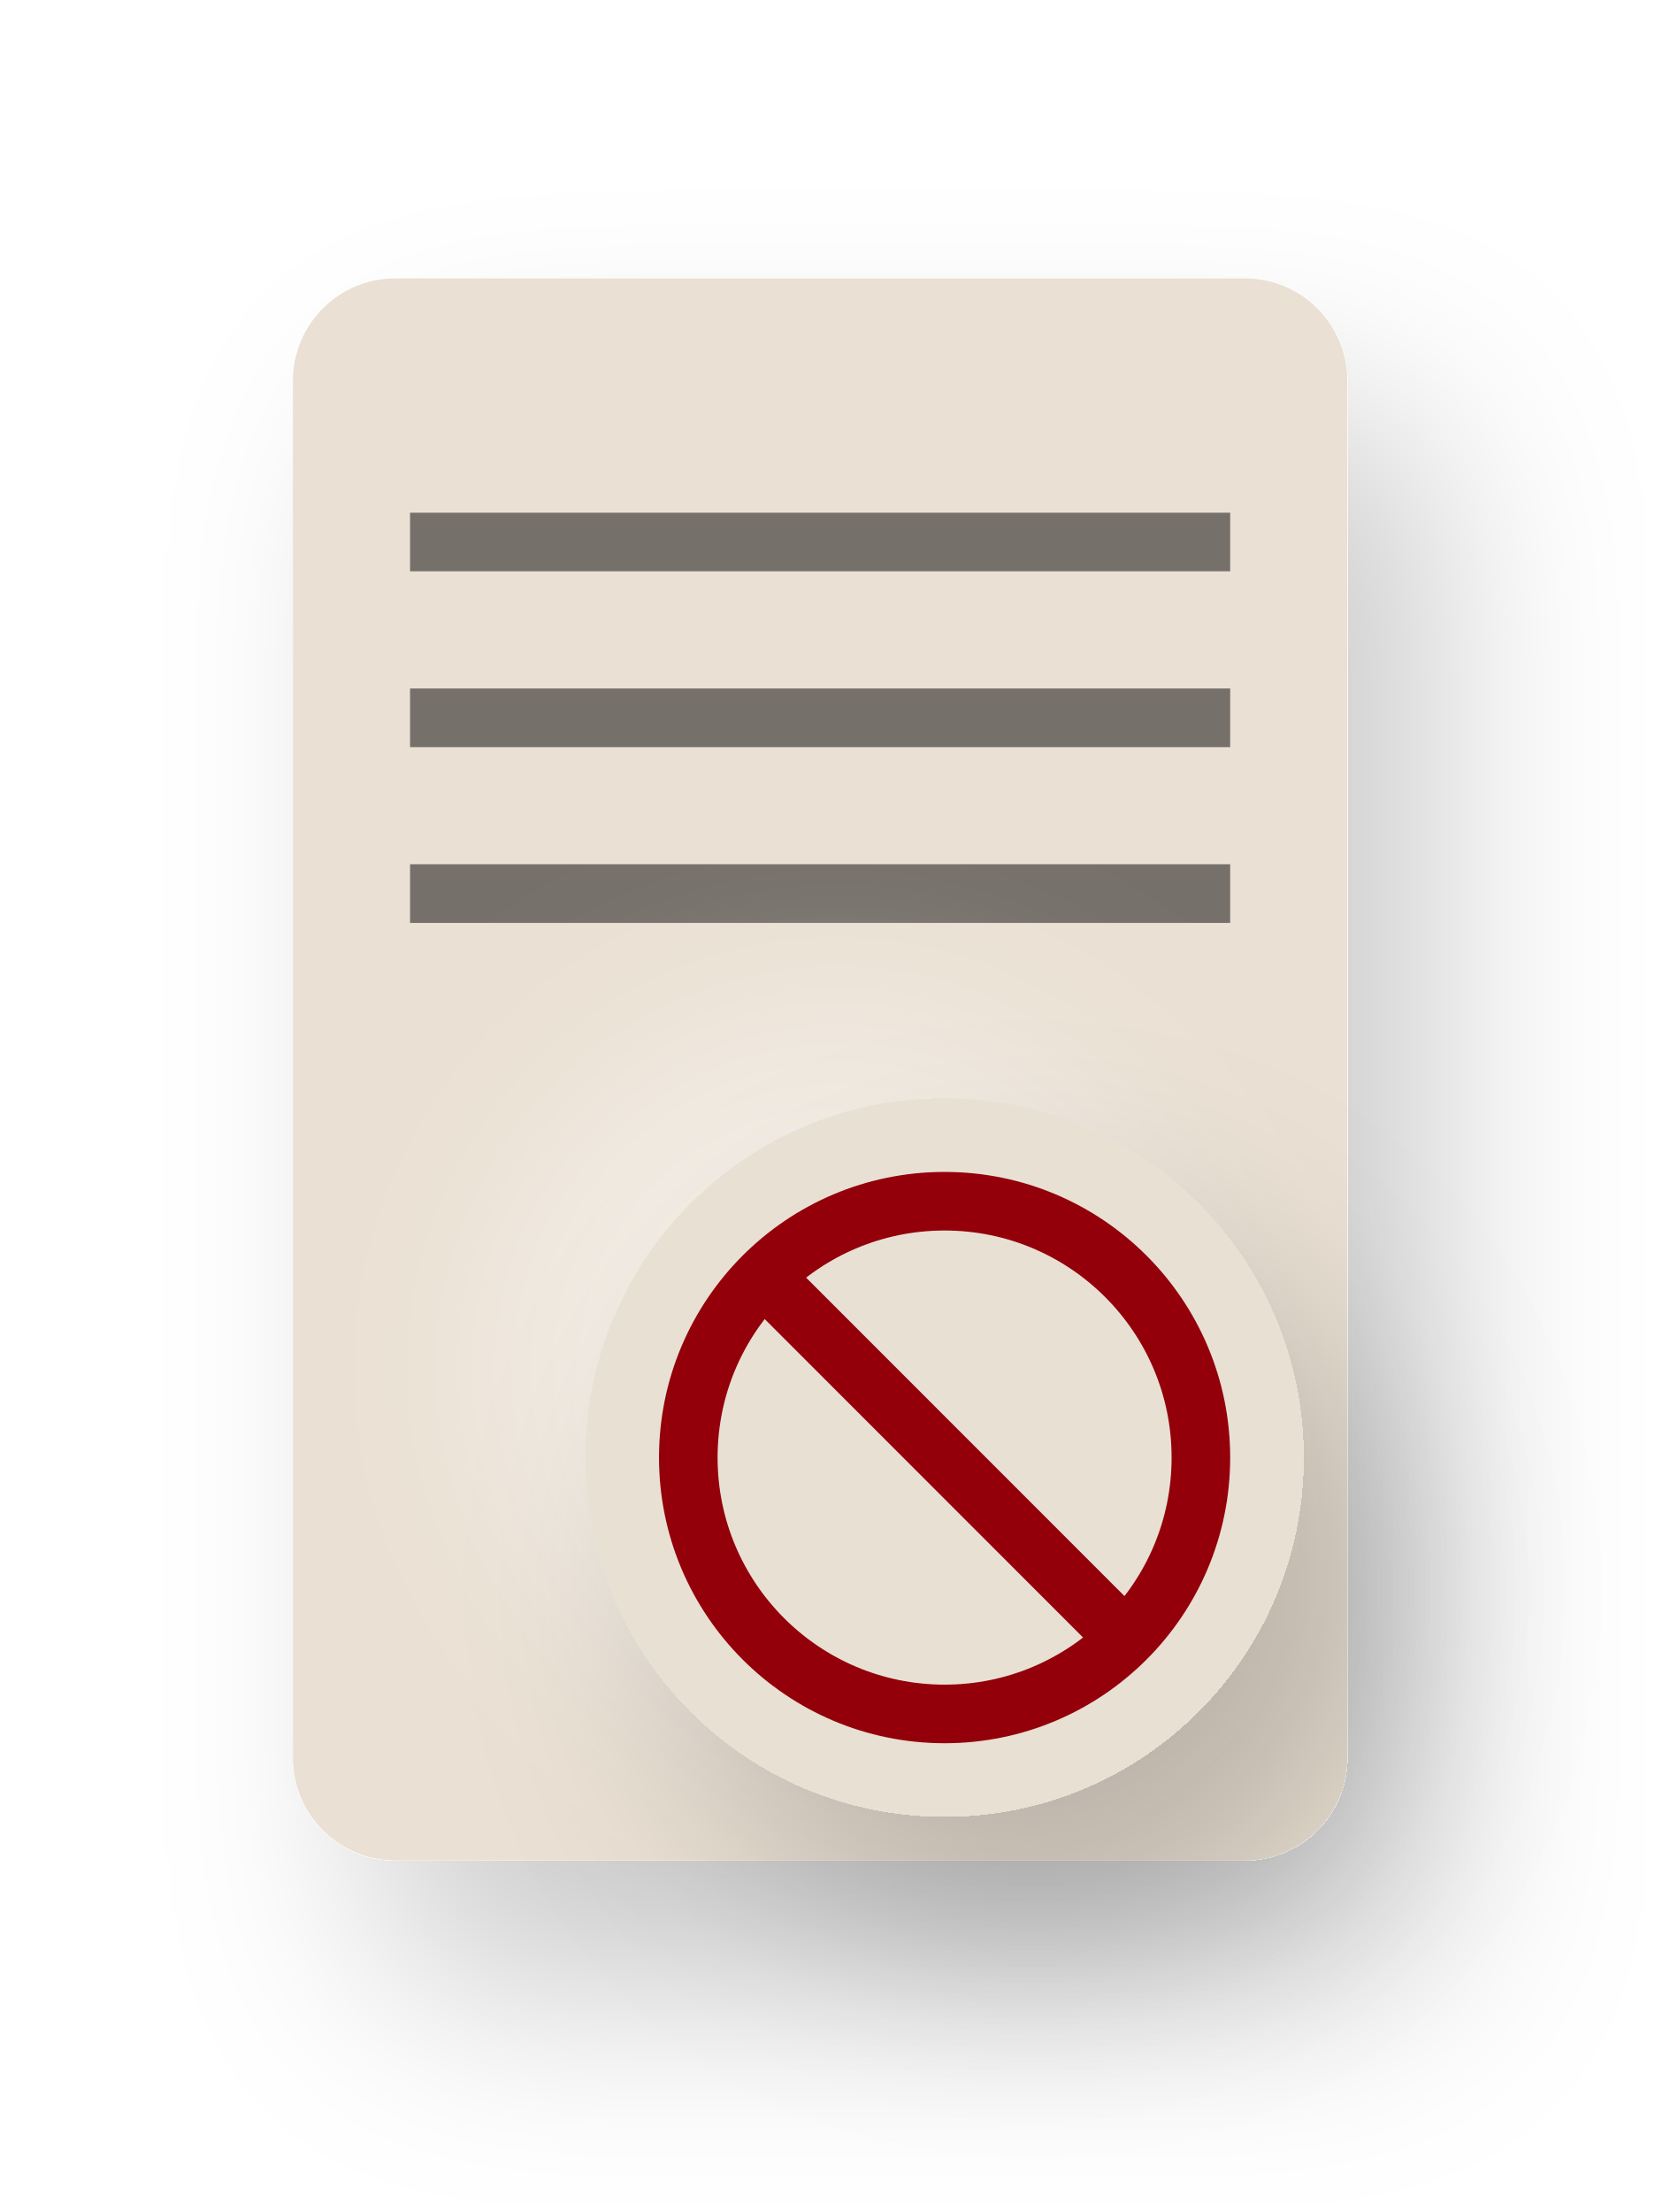
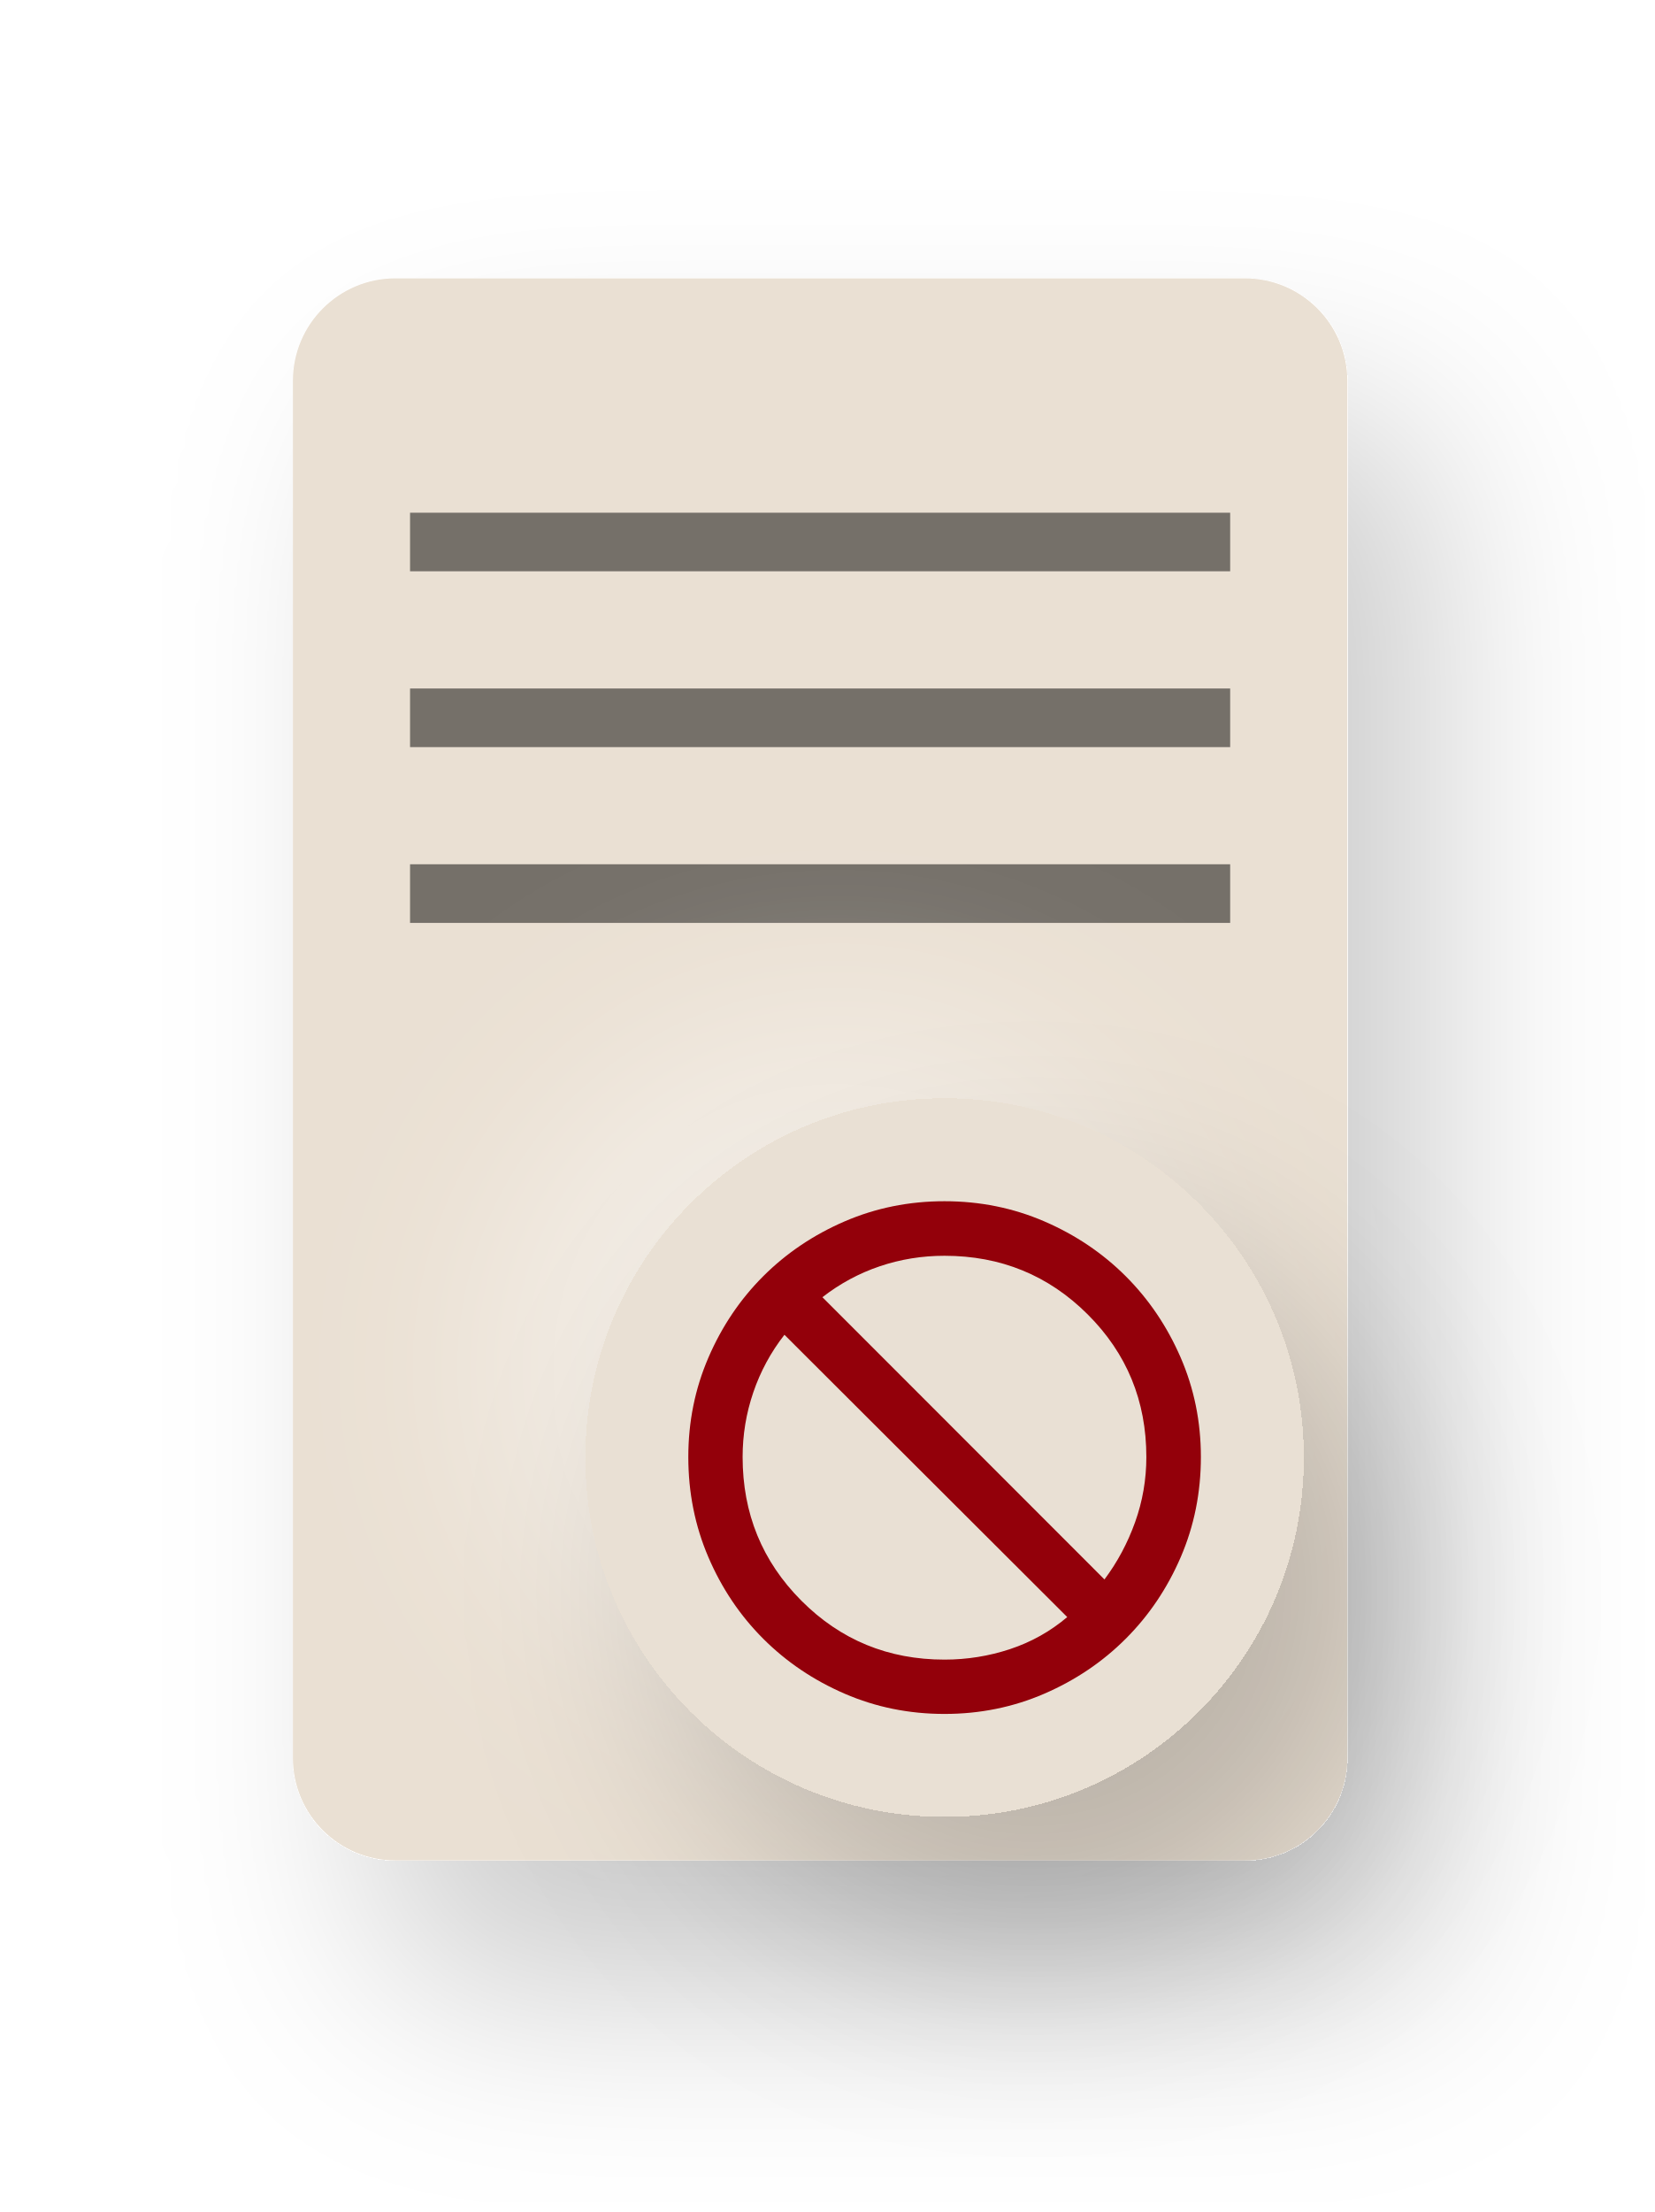
<svg xmlns="http://www.w3.org/2000/svg" width="113" height="151" viewBox="0 0 113 151" fill="none">
-   <g filter="url(#filter0_dd_88_95)">
+   <g filter="url(#filter0_dd_93_166)">
    <rect x="20" y="19" width="72" height="108" rx="7" fill="#EAE0D3" />
  </g>
  <path d="M28 37.5C28 36.395 28 35 28 35H84C84 35 84 35.895 84 37C84 38.105 84 39 84 39H28C28 39 28 38.605 28 37.5Z" fill="black" fill-opacity="0.5" />
  <path d="M28 61.5C28 60.395 28 59 28 59H84C84 59 84 59.895 84 61C84 62.105 84 63 84 63H28C28 63 28 62.605 28 61.5Z" fill="black" fill-opacity="0.5" />
  <path d="M28 49.5C28 48.395 28 47 28 47H84C84 47 84 47.895 84 49C84 50.105 84 51 84 51H28C28 51 28 50.605 28 49.5Z" fill="black" fill-opacity="0.5" />
-   <g filter="url(#filter1_dd_88_95)">
+   <g filter="url(#filter1_dd_93_166)">
    <circle cx="64.5" cy="99.5" r="24.5" fill="#E9E0D4" />
  </g>
-   <path d="M52.347 87.347L76.653 111.653M64.5 117C54.835 117 47 109.165 47 99.5C47 89.835 54.835 82 64.5 82C74.165 82 82 89.835 82 99.5C82 109.165 74.165 117 64.5 117Z" stroke="#93000A" stroke-width="4" stroke-linecap="round" stroke-linejoin="round" />
+   <path d="M64.492 117C62.075 117 59.803 116.54 57.676 115.619C55.55 114.699 53.695 113.447 52.112 111.864C50.529 110.281 49.281 108.425 48.369 106.296C47.456 104.167 47 101.888 47 99.46C47 97.053 47.459 94.788 48.377 92.664C49.294 90.54 50.542 88.691 52.12 87.116C53.698 85.541 55.55 84.294 57.676 83.376C59.803 82.459 62.075 82 64.492 82C66.91 82 69.182 82.459 71.308 83.376C73.435 84.294 75.287 85.541 76.865 87.116C78.442 88.691 79.693 90.54 80.616 92.664C81.538 94.788 82 97.053 82 99.46C82 101.888 81.541 104.167 80.624 106.296C79.706 108.425 78.455 110.281 76.872 111.864C75.289 113.447 73.435 114.699 71.308 115.619C69.182 116.54 66.91 117 64.492 117ZM64.492 113.292C66.032 113.292 67.524 113.053 68.968 112.575C70.413 112.097 71.715 111.368 72.875 110.388L53.564 91.117C52.635 92.306 51.927 93.615 51.439 95.043C50.952 96.47 50.708 97.943 50.708 99.46C50.708 103.317 52.045 106.586 54.72 109.268C57.394 111.951 60.652 113.292 64.492 113.292ZM75.416 107.819C76.3 106.638 76.998 105.333 77.509 103.905C78.021 102.476 78.276 100.995 78.276 99.46C78.276 95.63 76.939 92.383 74.264 89.719C71.59 87.056 68.333 85.724 64.492 85.724C62.964 85.724 61.493 85.962 60.079 86.439C58.664 86.916 57.357 87.62 56.157 88.552L75.416 107.819Z" fill="#93000A" />
  <defs>
-     <filter id="filter0_dd_88_95" x="0.118" y="0.337" width="112.182" height="149.963" filterUnits="userSpaceOnUse" color-interpolation-filters="sRGB">
+     <filter id="filter0_dd_93_166" x="0.118" y="0.337" width="112.182" height="149.963" filterUnits="userSpaceOnUse" color-interpolation-filters="sRGB">
      <feFlood flood-opacity="0" result="BackgroundImageFix" />
      <feColorMatrix in="SourceAlpha" type="matrix" values="0 0 0 0 0 0 0 0 0 0 0 0 0 0 0 0 0 0 127 0" result="hardAlpha" />
      <feOffset dx="-7.319" dy="-6.099" />
      <feGaussianBlur stdDeviation="6.282" />
      <feComposite in2="hardAlpha" operator="out" />
      <feColorMatrix type="matrix" values="0 0 0 0 1 0 0 0 0 1 0 0 0 0 1 0 0 0 0.4 0" />
-       <feBlend mode="normal" in2="BackgroundImageFix" result="effect1_dropShadow_88_95" />
+       <feBlend mode="normal" in2="BackgroundImageFix" result="effect1_dropShadow_93_166" />
      <feColorMatrix in="SourceAlpha" type="matrix" values="0 0 0 0 0 0 0 0 0 0 0 0 0 0 0 0 0 0 127 0" result="hardAlpha" />
      <feOffset dx="6" dy="9" />
      <feGaussianBlur stdDeviation="7.15" />
      <feComposite in2="hardAlpha" operator="out" />
      <feColorMatrix type="matrix" values="0 0 0 0 0 0 0 0 0 0 0 0 0 0 0 0 0 0 0.2 0" />
-       <feBlend mode="normal" in2="effect1_dropShadow_88_95" result="effect2_dropShadow_88_95" />
-       <feBlend mode="normal" in="SourceGraphic" in2="effect2_dropShadow_88_95" result="shape" />
+       <feBlend mode="normal" in2="effect1_dropShadow_93_166" result="effect2_dropShadow_93_166" />
+       <feBlend mode="normal" in="SourceGraphic" in2="effect2_dropShadow_93_166" result="shape" />
    </filter>
-     <filter id="filter1_dd_88_95" x="20.118" y="56.337" width="89.182" height="90.963" filterUnits="userSpaceOnUse" color-interpolation-filters="sRGB">
+     <filter id="filter1_dd_93_166" x="20.118" y="56.337" width="89.182" height="90.963" filterUnits="userSpaceOnUse" color-interpolation-filters="sRGB">
      <feFlood flood-opacity="0" result="BackgroundImageFix" />
      <feColorMatrix in="SourceAlpha" type="matrix" values="0 0 0 0 0 0 0 0 0 0 0 0 0 0 0 0 0 0 127 0" result="hardAlpha" />
      <feOffset dx="-7.319" dy="-6.099" />
      <feGaussianBlur stdDeviation="6.282" />
      <feComposite in2="hardAlpha" operator="out" />
      <feColorMatrix type="matrix" values="0 0 0 0 1 0 0 0 0 1 0 0 0 0 1 0 0 0 0.4 0" />
-       <feBlend mode="normal" in2="BackgroundImageFix" result="effect1_dropShadow_88_95" />
+       <feBlend mode="normal" in2="BackgroundImageFix" result="effect1_dropShadow_93_166" />
      <feColorMatrix in="SourceAlpha" type="matrix" values="0 0 0 0 0 0 0 0 0 0 0 0 0 0 0 0 0 0 127 0" result="hardAlpha" />
      <feOffset dx="6" dy="9" />
      <feGaussianBlur stdDeviation="7.15" />
      <feComposite in2="hardAlpha" operator="out" />
      <feColorMatrix type="matrix" values="0 0 0 0 0 0 0 0 0 0 0 0 0 0 0 0 0 0 0.2 0" />
-       <feBlend mode="normal" in2="effect1_dropShadow_88_95" result="effect2_dropShadow_88_95" />
-       <feBlend mode="normal" in="SourceGraphic" in2="effect2_dropShadow_88_95" result="shape" />
+       <feBlend mode="normal" in2="effect1_dropShadow_93_166" result="effect2_dropShadow_93_166" />
+       <feBlend mode="normal" in="SourceGraphic" in2="effect2_dropShadow_93_166" result="shape" />
    </filter>
  </defs>
</svg>
